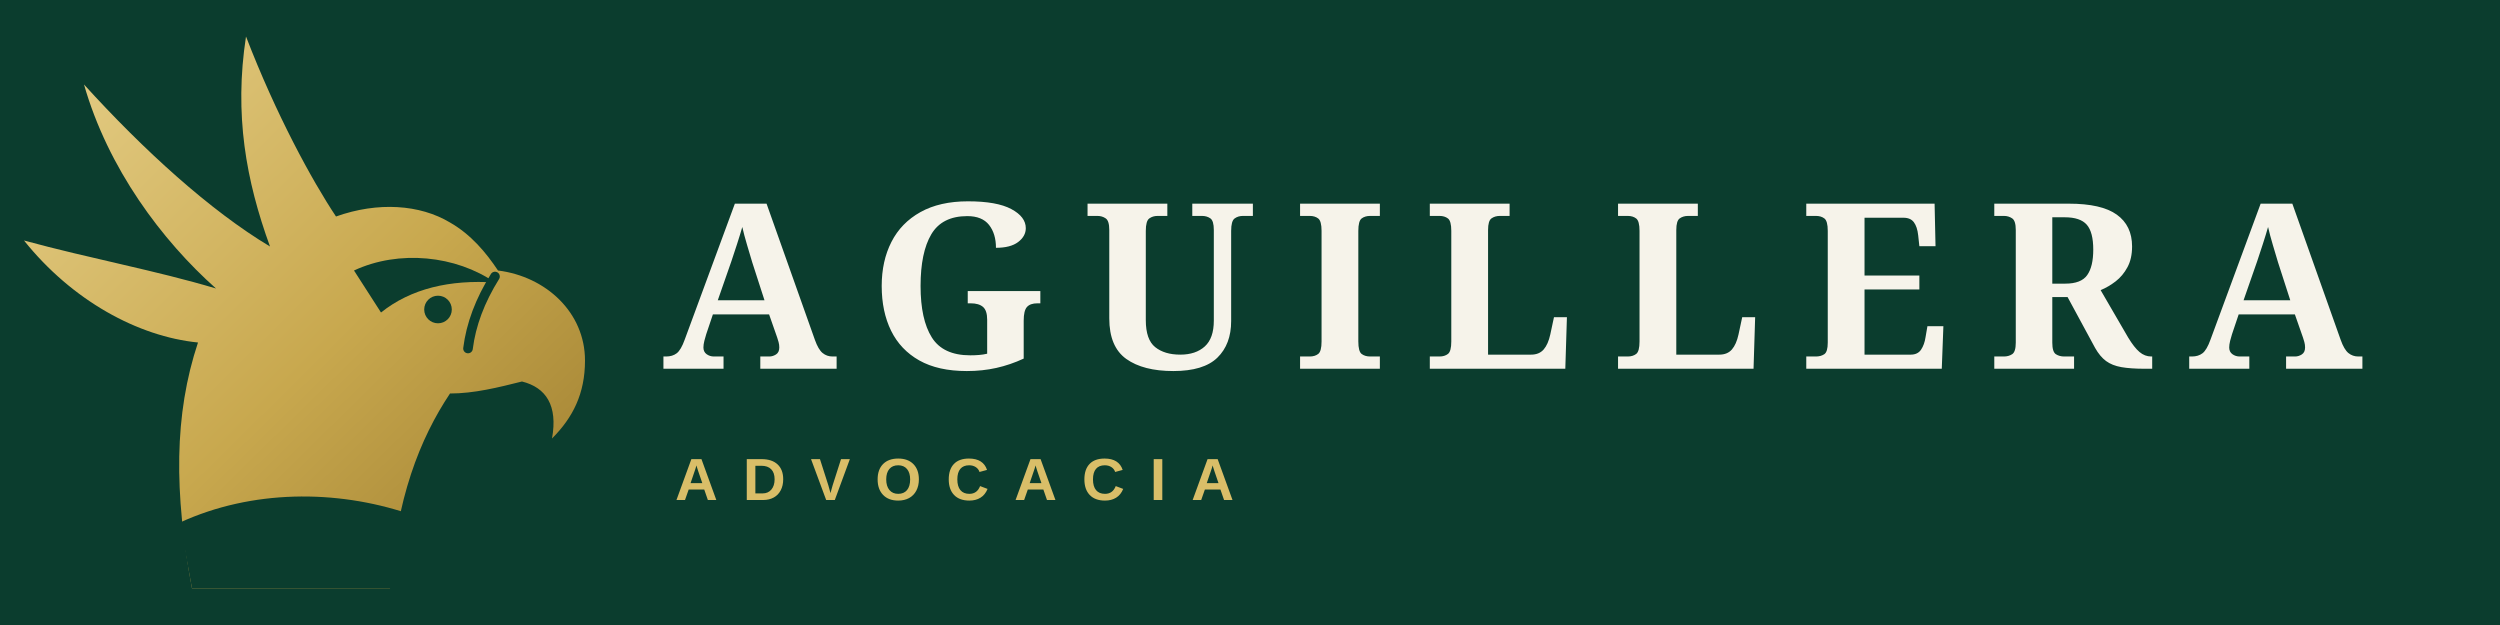
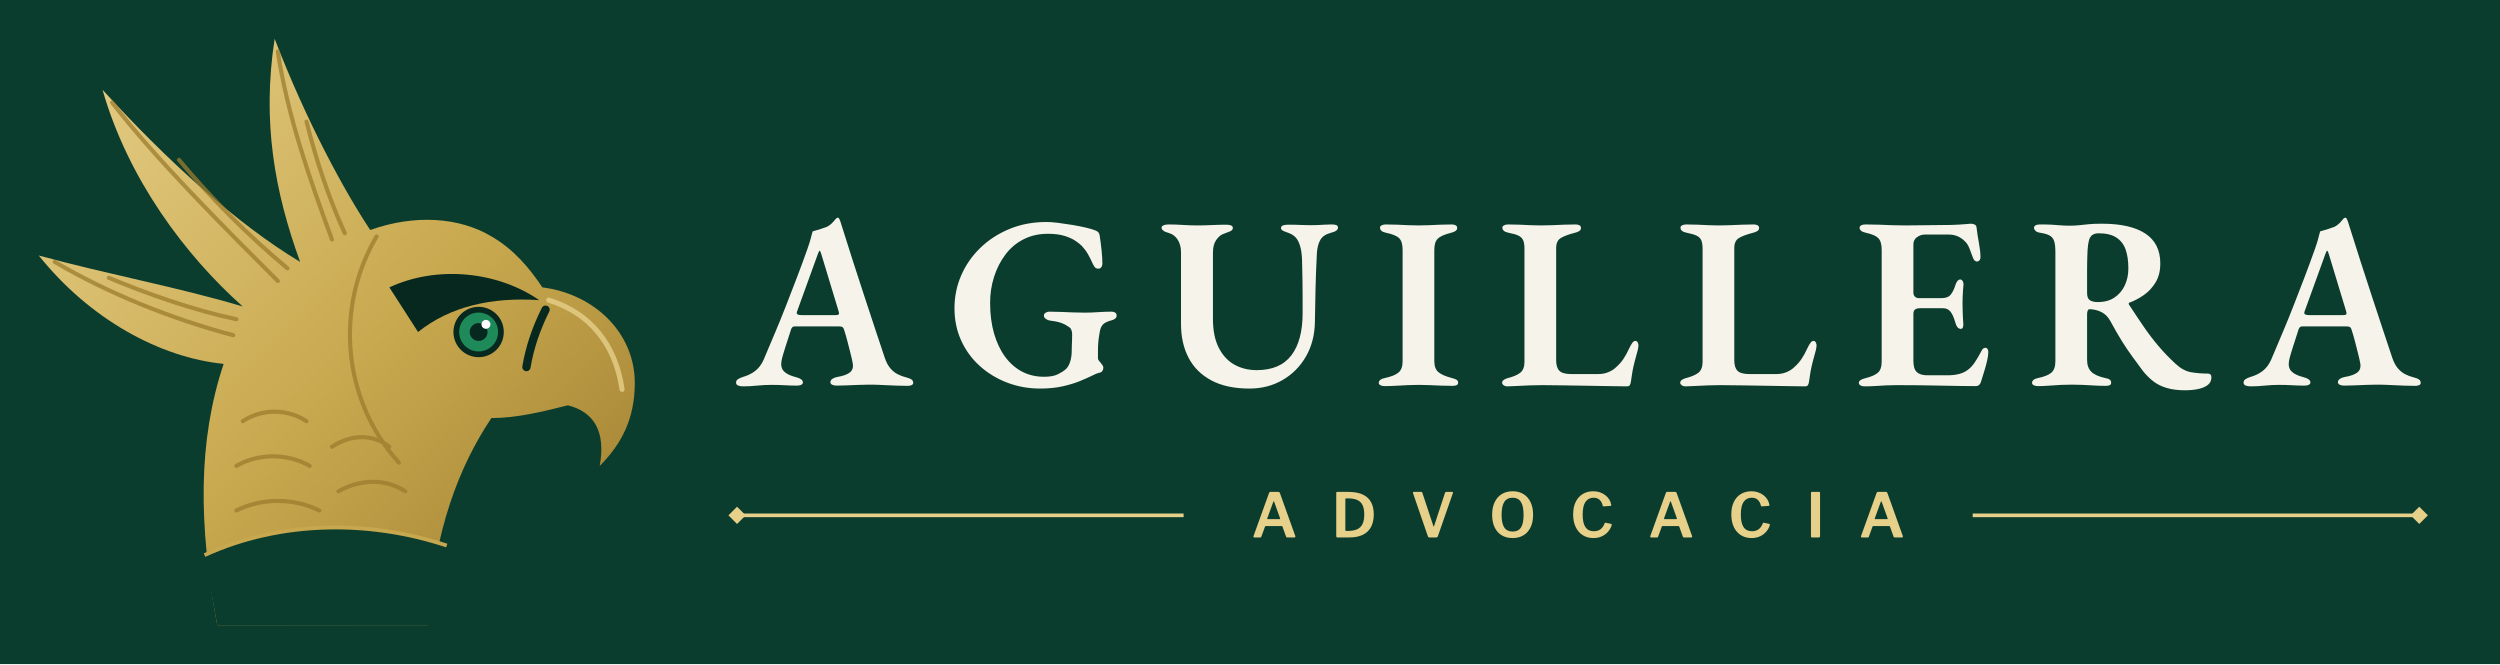
- <svg xmlns="http://www.w3.org/2000/svg" viewBox="0 0 800 200" role="img" aria-labelledby="t">
+ <svg xmlns="http://www.w3.org/2000/svg" viewBox="0 0 753 200" role="img" aria-labelledby="t">
  <defs>
-     <linearGradient id="ouroA" x1="0" y1="0" x2="1" y2="1">
+     <linearGradient id="ouro" x1="0" y1="0" x2="1" y2="1">
      <stop offset="0" stop-color="#E7D08A" />
      <stop offset=".55" stop-color="#C8A84E" />
      <stop offset="1" stop-color="#9C7C2E" />
    </linearGradient>
-     <style>
-       @font-face { font-family: 'EB Garamond'; font-weight: 600; src: url('../assets/fonts/eb-garamond-600.woff2') format('woff2'); }
-       @font-face { font-family: 'Libre Franklin'; font-weight: 600; src: url('../assets/fonts/libre-franklin-600.woff2') format('woff2'); }
-       .nome { font-family: 'EB Garamond', Garamond, Georgia, serif; font-weight: 600; letter-spacing: .16em; }
-       .desc { font-family: 'Libre Franklin', Arial, sans-serif; font-weight: 600; letter-spacing: .42em; }
-     </style>
  </defs>
-   <rect width="800" height="200" fill="#0B3D2E" />
-   <g transform="translate(0 4) scale(.96)">
-     <path fill="url(#ouroA)" d="M64 192 C58 160 58 134 66 110 C46 108 24 96 8 76 C30 82 52 86 72 92 C54 76 36 52 28 24 C48 46 70 66 90 78 C82 56 78 34 82 8 C92 34 104 56 112 68 C126 63 140 64 150 70 C157 74 162 80 166 86 C182 88 195 100 195 116 C195 127 191 135 184 142 C186 131 182 125 174 123 C166 125 158 127 150 127 C140 142 132 162 130 192 Z" />
-     <path d="M118 86 C133 79 152 81 165 90 C150 89 137 92 127 100 Z" fill="#0B3D2E" />
-     <circle cx="146" cy="99" r="4.6" fill="#0B3D2E" />
-     <path d="M165 88 C160 96 157 104 156 112" stroke="#0B3D2E" stroke-width="3.2" fill="none" stroke-linecap="round" />
+   <rect width="753" height="200" fill="#0B3D2E" />
+   <g transform="translate(4 4) scale(.96)">
+     <path fill="url(#ouro)" d="M64 192 C58 160 58 134 66 110 C46 108 24 96 8 76 C30 82 52 86 72 92 C54 76 36 52 28 24 C48 46 70 66 90 78 C82 56 78 34 82 8 C92 34 104 56 112 68 C126 63 140 64 150 70 C157 74 162 80 166 86 C182 88 195 100 195 116 C195 127 191 135 184 142 C186 131 182 125 174 123 C166 125 158 127 150 127 C140 142 132 162 130 192 Z" />
+     <g fill="none" stroke="#9C7C2E" stroke-width="1.3" stroke-linecap="round" opacity=".75">
+       <path d="M69 101 C50 96 30 88 13 78" />
+       <path d="M70 96 C56 93 42 88 30 83" />
+       <path d="M83 84 C65 66 45 46 31 28" />
+       <path d="M86 80 C74 70 62 58 52 46" />
+       <path d="M100 71 C93 52 86 32 83 12" />
+       <path d="M104 69 C99 58 95 46 92 34" />
+       <path d="M114 70 C101 92 103 121 121 141" />
+       <path d="M72 128 C78 124 86 124 92 128" />
+       <path d="M70 142 C77 138 86 138 93 142" />
+       <path d="M70 156 C78 152 88 152 96 156" />
+       <path d="M100 136 C106 132 113 132 118 136" />
+       <path d="M102 150 C109 146 117 146 123 150" />
+     </g>
+     <path d="M168 90 C181 94 189 104 191 118" fill="none" stroke="#E7D08A" stroke-width="1.6" stroke-linecap="round" opacity=".8" />
+     <path d="M167 93 C164 99 162 105 161 111" fill="none" stroke="#06281F" stroke-width="2.6" stroke-linecap="round" />
+     <path d="M118 86 C133 79 152 81 165 90 C150 89 137 92 127 100 Z" fill="#06281F" />
+     <circle cx="146" cy="100" r="7" fill="#1E8A5A" stroke="#06281F" stroke-width="1.8" />
+     <circle cx="146" cy="100" r="2.8" fill="#06281F" />
+     <circle cx="148.3" cy="97.6" r="1.4" fill="#FFFFFF" />
    <path d="M60 170 C84 159 112 159 136 167 L134 192 L64 192 Z" fill="#0B3D2E" />
+     <path d="M60 170 C84 159 112 159 136 167" fill="none" stroke="#C8A84E" stroke-width="1.2" />
  </g>
-   <text class="nome" x="212" y="118" font-size="74" textLength="560" lengthAdjust="spacingAndGlyphs" fill="#F6F3EA">AGUILLERA</text>
-   <text class="desc" x="216" y="160" font-size="19" textLength="250" lengthAdjust="spacing" fill="#D9BE68">ADVOCACIA</text>
+   <path fill="#F6F3EA" d="M223.776 116.37Q222.888 116.37 222.296 116.111Q221.704 115.852 221.704 115.26Q221.704 114.594 222.259 114.224Q222.814 113.854 223.702 113.558Q225.848 112.966 227.439 111.745Q229.03 110.524 229.992 108.378Q231.842 104.012 233.544 99.979Q235.246 95.946 236.8 91.95Q238.354 87.954 239.945 83.81Q241.536 79.666 243.164 75.078Q243.978 72.784 244.274 71.526Q244.57 70.268 244.792 69.676Q245.902 69.38 246.864 69.084Q247.826 68.788 249.01 68.344Q250.046 67.826 250.786 67.012Q251.526 66.198 251.896 65.754Q252.118 65.606 252.34 65.569Q252.562 65.532 252.784 65.902Q253.006 66.346 253.154 66.79Q253.302 67.234 253.45 67.752Q255.078 73.006 256.817 78.371Q258.556 83.736 260.258 88.953Q261.96 94.17 263.551 98.943Q265.142 103.716 266.474 107.712Q267.14 109.71 268.139 110.894Q269.138 112.078 270.359 112.707Q271.58 113.336 273.06 113.706Q274.022 113.928 274.54 114.298Q275.058 114.668 275.058 115.334Q275.058 115.778 274.577 116.0Q274.096 116.222 273.356 116.222Q272.024 116.222 269.989 116.148Q267.954 116.074 265.808 115.963Q263.662 115.852 261.96 115.852Q260.48 115.852 258.667 115.926Q256.854 116.0 255.041 116.074Q253.228 116.148 251.97 116.148Q251.23 116.148 250.675 115.889Q250.12 115.63 250.12 115.112Q250.12 114.52 250.712 114.113Q251.304 113.706 252.118 113.558Q254.782 113.114 255.966 112.189Q257.15 111.264 256.854 109.488Q256.632 108.23 256.188 106.491Q255.744 104.752 255.263 102.865Q254.782 100.978 254.264 99.424Q254.116 98.832 253.82 98.573Q253.524 98.314 252.71 98.314H239.39Q238.872 98.314 238.576 98.647Q238.28 98.98 238.132 99.646Q237.836 100.608 237.429 101.829Q237.022 103.05 236.615 104.345Q236.208 105.64 235.875 106.75Q235.542 107.86 235.394 108.674Q235.024 110.672 236.097 111.819Q237.17 112.966 239.834 113.632Q241.832 114.15 241.832 115.186Q241.832 115.63 241.351 115.889Q240.87 116.148 239.982 116.148Q238.28 116.148 236.43 116.037Q234.58 115.926 232.36 115.926Q230.14 115.926 228.031 116.148Q225.922 116.37 223.776 116.37ZM241.388 94.91H251.674Q252.71 94.91 252.71 94.466Q252.71 94.244 252.673 94.096Q252.636 93.948 252.562 93.652L247.382 76.558Q247.086 75.522 246.864 75.522Q246.716 75.522 246.346 76.484L240.13 93.652Q239.982 94.022 239.982 94.244Q239.982 94.614 240.389 94.762Q240.796 94.91 241.388 94.91Z M313.316 117.036Q308.062 117.036 303.4 115.26Q298.738 113.484 295.149 110.265Q291.56 107.046 289.525 102.606Q287.49 98.166 287.49 92.838Q287.49 87.584 289.525 82.922Q291.56 78.26 295.26 74.671Q298.96 71.082 304.029 68.973Q309.098 66.864 315.24 66.864Q316.646 66.864 318.718 67.123Q320.79 67.382 323.01 67.752Q325.23 68.122 327.117 68.566Q329.004 69.01 330.04 69.454Q330.558 69.676 330.854 70.009Q331.15 70.342 331.224 70.934Q331.594 73.376 331.816 75.596Q332.038 77.816 332.038 79.444Q332.038 80.036 331.705 80.48Q331.372 80.924 330.854 80.924Q330.04 80.924 329.67 80.369Q329.3 79.814 329.004 79.148Q328.412 77.816 327.672 76.521Q326.932 75.226 325.822 74.042Q325.082 73.302 323.787 72.451Q322.492 71.6 320.494 71.008Q318.496 70.416 315.61 70.416Q311.54 70.416 308.284 72.081Q305.028 73.746 302.808 76.706Q300.588 79.666 299.404 83.403Q298.22 87.14 298.22 91.21Q298.22 96.316 299.404 100.423Q300.588 104.53 302.734 107.453Q304.88 110.376 307.84 111.93Q310.8 113.484 314.5 113.484Q317.164 113.484 318.681 112.707Q320.198 111.93 320.864 111.338Q321.678 110.672 322.196 109.34Q322.714 108.008 322.788 106.232Q322.788 105.566 322.825 104.53Q322.862 103.494 322.899 102.458Q322.936 101.422 322.936 100.756Q322.936 99.942 322.677 99.313Q322.418 98.684 321.678 98.314Q321.012 97.796 319.976 97.389Q318.94 96.982 317.867 96.797Q316.794 96.612 316.128 96.538Q315.61 96.464 315.018 96.057Q314.426 95.65 314.426 95.058Q314.426 94.466 314.981 94.17Q315.536 93.874 315.98 93.874Q317.682 93.874 319.495 93.948Q321.308 94.022 323.121 94.096Q324.934 94.17 326.636 94.17Q328.708 94.17 330.743 94.022Q332.778 93.874 334.924 93.874Q335.368 93.874 335.849 94.133Q336.33 94.392 336.33 95.058Q336.33 95.65 335.812 96.02Q335.294 96.39 334.85 96.464Q332.852 96.982 332.149 97.796Q331.446 98.61 331.224 100.09Q330.928 101.718 330.817 102.976Q330.706 104.234 330.706 105.64V107.934Q330.706 108.304 330.965 108.6Q331.224 108.896 331.52 109.266Q331.816 109.636 332.075 110.006Q332.334 110.376 332.334 110.746Q332.334 111.19 332.075 111.671Q331.816 112.152 331.002 112.3Q330.484 112.374 329.004 113.114Q327.524 113.854 325.267 114.779Q323.01 115.704 320.013 116.37Q317.016 117.036 313.316 117.036Z M376.364 117.036Q369.482 117.036 364.894 114.594Q360.306 112.152 358.012 107.786Q355.718 103.42 355.718 97.574V75.966Q355.718 73.746 354.719 72.192Q353.72 70.638 352.092 70.194Q349.872 69.602 349.872 68.566Q349.872 68.122 350.464 67.863Q351.056 67.604 351.944 67.604Q354.016 67.604 356.273 67.752Q358.53 67.9 360.676 67.9Q362.6 67.9 365.079 67.789Q367.558 67.678 369.334 67.678Q370.222 67.678 370.777 67.9Q371.332 68.122 371.332 68.64Q371.332 69.38 370.407 69.713Q369.482 70.046 368.224 70.564Q367.188 71.008 366.263 72.377Q365.338 73.746 365.338 76.114V96.02Q365.338 101.348 367.114 104.789Q368.89 108.23 371.85 109.858Q374.81 111.486 378.51 111.486Q385.54 111.486 388.944 107.046Q392.348 102.606 392.348 94.318Q392.348 92.468 392.348 89.952Q392.348 87.436 392.311 84.735Q392.274 82.034 392.2 79.592Q392.2 76.706 391.793 74.893Q391.386 73.08 390.646 72.007Q389.906 70.934 388.574 70.342Q387.834 70.046 386.835 69.676Q385.836 69.306 385.836 68.714Q385.836 68.122 386.428 67.9Q387.02 67.678 387.982 67.678Q390.35 67.678 391.645 67.752Q392.94 67.826 394.642 67.826Q395.9 67.826 396.899 67.789Q397.898 67.752 398.86 67.678Q399.822 67.604 401.08 67.604Q401.968 67.604 402.486 67.789Q403.004 67.974 403.004 68.566Q403.004 69.602 400.858 70.12Q398.564 70.712 397.676 72.266Q396.788 73.82 396.64 76.336Q396.344 82.182 396.233 87.066Q396.122 91.95 396.048 96.908Q395.974 102.828 393.347 107.379Q390.72 111.93 386.28 114.483Q381.84 117.036 376.364 117.036Z M416.99 116.296Q416.324 116.296 415.806 116.037Q415.288 115.778 415.288 115.334Q415.288 114.224 417.138 113.854Q419.95 113.262 421.208 112.226Q422.466 111.19 422.466 108.822V75.226Q422.466 72.784 421.43 71.748Q420.394 70.712 417.508 70.12Q415.658 69.75 415.658 68.566Q415.658 68.122 416.176 67.863Q416.694 67.604 417.36 67.604Q419.136 67.604 420.838 67.678Q422.54 67.752 424.131 67.826Q425.722 67.9 427.35 67.9Q428.904 67.9 430.495 67.826Q432.086 67.752 433.788 67.678Q435.49 67.604 437.266 67.604Q438.006 67.604 438.45 67.863Q438.894 68.122 438.894 68.64Q438.894 69.232 438.413 69.565Q437.932 69.898 437.044 70.12Q434.084 70.86 433.048 71.896Q432.012 72.932 432.012 75.3V108.748Q432.012 111.042 433.233 112.078Q434.454 113.114 437.266 113.854Q438.228 114.076 438.709 114.372Q439.19 114.668 439.19 115.26Q439.19 115.778 438.746 116.0Q438.302 116.222 437.562 116.222Q435.786 116.222 434.01 116.148Q432.234 116.074 430.569 116.0Q428.904 115.926 427.35 115.926Q425.722 115.926 424.02 116.0Q422.318 116.074 420.542 116.185Q418.766 116.296 416.99 116.296Z M454.138 116.37Q453.324 116.37 452.88 116.037Q452.436 115.704 452.436 115.334Q452.436 114.742 452.954 114.409Q453.472 114.076 453.99 113.928Q456.654 113.262 457.912 112.263Q459.17 111.264 459.17 108.97V74.93Q459.17 73.228 458.763 72.34Q458.356 71.452 457.357 70.971Q456.358 70.49 454.434 70.12Q452.51 69.75 452.51 68.566Q452.51 68.122 453.028 67.863Q453.546 67.604 454.212 67.604Q456.062 67.604 457.727 67.678Q459.392 67.752 460.946 67.826Q462.5 67.9 464.054 67.9Q465.756 67.9 467.495 67.826Q469.234 67.752 471.047 67.678Q472.86 67.604 474.562 67.604Q475.302 67.604 475.746 67.863Q476.19 68.122 476.19 68.64Q476.19 69.232 475.709 69.565Q475.228 69.898 474.34 70.12Q471.454 70.86 470.085 71.711Q468.716 72.562 468.716 74.708V108.526Q468.716 110.672 469.678 111.671Q470.64 112.67 473.304 112.67H481.37Q483.072 112.67 484.478 112.078Q485.884 111.486 486.772 110.598Q488.104 109.414 488.992 108.082Q489.88 106.75 490.694 104.974Q491.212 103.864 491.656 103.272Q492.1 102.68 492.544 102.68Q493.062 102.68 493.284 103.161Q493.506 103.642 493.506 104.16Q493.506 104.234 493.432 104.604Q493.358 104.974 493.358 105.196Q492.766 107.342 492.359 108.896Q491.952 110.45 491.693 111.893Q491.434 113.336 491.212 115.038Q491.138 115.556 490.916 115.963Q490.694 116.37 490.028 116.37Q487.808 116.37 484.7 116.296Q481.592 116.222 478.114 116.185Q474.636 116.148 471.121 116.074Q467.606 116.0 464.498 116.0Q462.87 116.0 460.761 116.074Q458.652 116.148 456.802 116.259Q454.952 116.37 454.138 116.37Z M507.788 116.37Q506.974 116.37 506.53 116.037Q506.086 115.704 506.086 115.334Q506.086 114.742 506.604 114.409Q507.122 114.076 507.64 113.928Q510.304 113.262 511.562 112.263Q512.82 111.264 512.82 108.97V74.93Q512.82 73.228 512.413 72.34Q512.006 71.452 511.007 70.971Q510.008 70.49 508.084 70.12Q506.16 69.75 506.16 68.566Q506.16 68.122 506.678 67.863Q507.196 67.604 507.862 67.604Q509.712 67.604 511.377 67.678Q513.042 67.752 514.596 67.826Q516.15 67.9 517.704 67.9Q519.406 67.9 521.145 67.826Q522.884 67.752 524.697 67.678Q526.51 67.604 528.212 67.604Q528.952 67.604 529.396 67.863Q529.84 68.122 529.84 68.64Q529.84 69.232 529.359 69.565Q528.878 69.898 527.99 70.12Q525.104 70.86 523.735 71.711Q522.366 72.562 522.366 74.708V108.526Q522.366 110.672 523.328 111.671Q524.29 112.67 526.954 112.67H535.02Q536.722 112.67 538.128 112.078Q539.534 111.486 540.422 110.598Q541.754 109.414 542.642 108.082Q543.53 106.75 544.344 104.974Q544.862 103.864 545.306 103.272Q545.75 102.68 546.194 102.68Q546.712 102.68 546.934 103.161Q547.156 103.642 547.156 104.16Q547.156 104.234 547.082 104.604Q547.008 104.974 547.008 105.196Q546.416 107.342 546.009 108.896Q545.602 110.45 545.343 111.893Q545.084 113.336 544.862 115.038Q544.788 115.556 544.566 115.963Q544.344 116.37 543.678 116.37Q541.458 116.37 538.35 116.296Q535.242 116.222 531.764 116.185Q528.286 116.148 524.771 116.074Q521.256 116.0 518.148 116.0Q516.52 116.0 514.411 116.074Q512.302 116.148 510.452 116.259Q508.602 116.37 507.788 116.37Z M561.66 116.37Q560.846 116.37 560.365 116.074Q559.884 115.778 559.884 115.334Q559.884 114.372 561.808 113.928Q564.472 113.262 565.619 112.263Q566.766 111.264 566.766 108.822V75.3Q566.766 72.784 565.767 71.748Q564.768 70.712 562.03 70.12Q560.994 69.898 560.55 69.491Q560.106 69.084 560.106 68.64Q560.106 68.122 560.587 67.863Q561.068 67.604 561.882 67.604Q564.028 67.604 565.989 67.678Q567.95 67.752 569.8 67.826Q571.65 67.9 573.648 67.9Q577.052 67.9 580.863 67.826Q584.674 67.752 587.708 67.752Q590.15 67.678 591.741 67.53Q593.332 67.382 593.628 67.382Q594.146 67.382 594.701 67.604Q595.256 67.826 595.33 68.492Q595.626 70.934 596.07 73.302Q596.514 75.67 596.514 77.446Q596.514 78.112 596.181 78.445Q595.848 78.778 595.478 78.778Q595.108 78.778 594.812 78.519Q594.516 78.26 594.294 77.742Q593.702 76.04 593.184 74.782Q592.666 73.524 592.0 72.858Q591.038 71.822 589.78 71.23Q588.522 70.638 586.746 70.638H579.864Q578.532 70.638 577.422 71.415Q576.312 72.192 576.312 73.598V88.102Q576.312 88.916 576.793 89.36Q577.274 89.804 577.94 89.804H584.748Q586.746 89.804 587.597 88.694Q588.448 87.584 589.04 85.66Q589.558 84.18 590.446 84.18Q590.816 84.18 591.112 84.587Q591.408 84.994 591.408 85.66Q591.334 86.4 591.26 87.436Q591.186 88.472 591.149 89.508Q591.112 90.544 591.112 91.358Q591.112 92.246 591.149 93.356Q591.186 94.466 591.223 95.539Q591.26 96.612 591.334 97.352Q591.408 98.166 591.223 98.61Q591.038 99.054 590.594 99.054Q589.41 99.054 588.892 96.982Q588.3 94.91 587.486 93.874Q586.672 92.838 585.266 92.838H578.31Q577.348 92.838 576.83 93.208Q576.312 93.578 576.312 94.614V108.674Q576.312 111.116 577.348 112.078Q578.384 113.04 580.53 113.04H586.598Q588.448 113.04 589.965 112.67Q591.482 112.3 592.592 111.486Q593.85 110.598 594.849 109.081Q595.848 107.564 596.81 105.714Q597.106 105.122 597.402 104.937Q597.698 104.752 598.142 104.752Q598.512 104.826 598.697 105.196Q598.882 105.566 598.882 106.01Q598.882 107.046 598.512 108.674Q598.142 110.302 597.587 112.041Q597.032 113.78 596.588 115.26Q596.366 115.778 595.996 116.037Q595.626 116.296 595.108 116.296Q593.332 116.296 590.557 116.259Q587.782 116.222 584.526 116.148Q581.27 116.074 577.866 116.037Q574.462 116.0 571.354 116.0Q569.8 116.0 568.209 116.074Q566.618 116.148 564.99 116.259Q563.362 116.37 561.66 116.37Z M658.156 117.554Q654.974 117.554 652.606 116.851Q650.238 116.148 648.536 114.816Q646.834 113.484 645.428 111.708Q643.8 109.488 642.246 107.379Q640.692 105.27 639.101 102.717Q637.51 100.164 635.586 96.612Q634.624 94.91 633.144 94.096Q632.182 93.578 631.183 93.356Q630.184 93.134 629.518 93.134Q629.074 93.06 628.852 93.504Q628.63 93.948 628.63 94.614V108.378Q628.63 110.672 629.851 111.93Q631.072 113.188 634.032 113.854Q634.994 114.002 635.438 114.335Q635.882 114.668 635.882 115.26Q635.882 115.778 635.475 116.0Q635.068 116.222 634.254 116.222Q632.552 116.222 630.776 116.111Q629.0 116.0 627.335 115.926Q625.67 115.852 624.19 115.852Q622.562 115.852 620.823 115.926Q619.084 116.0 617.308 116.148Q615.532 116.296 613.756 116.296Q613.09 116.296 612.572 116.037Q612.054 115.778 612.054 115.334Q612.054 114.224 613.904 113.854Q616.716 113.262 617.9 112.226Q619.084 111.19 619.084 108.748V76.04Q619.084 73.894 618.751 72.747Q618.418 71.6 617.456 71.008Q616.494 70.416 614.57 70.12Q613.534 69.972 613.09 69.528Q612.646 69.084 612.646 68.64Q612.646 68.122 613.127 67.863Q613.608 67.604 614.422 67.604Q616.642 67.604 617.974 67.678Q619.306 67.752 620.527 67.863Q621.748 67.974 623.45 67.974Q625.078 67.974 626.336 67.826Q627.594 67.678 629.148 67.53Q630.702 67.382 633.144 67.382Q641.654 67.382 646.168 70.342Q650.682 73.302 650.682 79.37Q650.682 82.7 649.276 85.031Q647.87 87.362 645.761 88.842Q643.652 90.322 641.432 91.136Q641.136 91.21 641.173 91.506Q641.21 91.802 641.432 92.024Q643.652 95.428 645.761 98.499Q647.87 101.57 650.201 104.308Q652.532 107.046 655.27 109.562Q657.564 111.708 659.969 112.115Q662.374 112.522 664.964 112.522Q666.074 112.522 666.074 113.632Q666.074 115.112 664.964 115.963Q663.854 116.814 662.041 117.184Q660.228 117.554 658.156 117.554ZM631.812 90.988Q634.846 90.988 636.881 89.619Q638.916 88.25 639.989 85.956Q641.062 83.662 641.062 80.85Q641.062 77.52 640.248 75.189Q639.434 72.858 637.473 71.563Q635.512 70.268 632.108 70.268Q630.184 70.268 629.481 71.637Q628.778 73.006 628.704 77.15Q628.63 78.852 628.63 81.627Q628.63 84.402 628.63 88.25Q628.63 89.878 629.481 90.433Q630.332 90.988 631.812 90.988Z M677.84 116.37Q676.952 116.37 676.36 116.111Q675.768 115.852 675.768 115.26Q675.768 114.594 676.323 114.224Q676.878 113.854 677.766 113.558Q679.912 112.966 681.503 111.745Q683.094 110.524 684.056 108.378Q685.906 104.012 687.608 99.979Q689.31 95.946 690.864 91.95Q692.418 87.954 694.009 83.81Q695.6 79.666 697.228 75.078Q698.042 72.784 698.338 71.526Q698.634 70.268 698.856 69.676Q699.966 69.38 700.928 69.084Q701.89 68.788 703.074 68.344Q704.11 67.826 704.85 67.012Q705.59 66.198 705.96 65.754Q706.182 65.606 706.404 65.569Q706.626 65.532 706.848 65.902Q707.07 66.346 707.218 66.79Q707.366 67.234 707.514 67.752Q709.142 73.006 710.881 78.371Q712.62 83.736 714.322 88.953Q716.024 94.17 717.615 98.943Q719.206 103.716 720.538 107.712Q721.204 109.71 722.203 110.894Q723.202 112.078 724.423 112.707Q725.644 113.336 727.124 113.706Q728.086 113.928 728.604 114.298Q729.122 114.668 729.122 115.334Q729.122 115.778 728.641 116.0Q728.16 116.222 727.42 116.222Q726.088 116.222 724.053 116.148Q722.018 116.074 719.872 115.963Q717.726 115.852 716.024 115.852Q714.544 115.852 712.731 115.926Q710.918 116.0 709.105 116.074Q707.292 116.148 706.034 116.148Q705.294 116.148 704.739 115.889Q704.184 115.63 704.184 115.112Q704.184 114.52 704.776 114.113Q705.368 113.706 706.182 113.558Q708.846 113.114 710.03 112.189Q711.214 111.264 710.918 109.488Q710.696 108.23 710.252 106.491Q709.808 104.752 709.327 102.865Q708.846 100.978 708.328 99.424Q708.18 98.832 707.884 98.573Q707.588 98.314 706.774 98.314H693.454Q692.936 98.314 692.64 98.647Q692.344 98.98 692.196 99.646Q691.9 100.608 691.493 101.829Q691.086 103.05 690.679 104.345Q690.272 105.64 689.939 106.75Q689.606 107.86 689.458 108.674Q689.088 110.672 690.161 111.819Q691.234 112.966 693.898 113.632Q695.896 114.15 695.896 115.186Q695.896 115.63 695.415 115.889Q694.934 116.148 694.046 116.148Q692.344 116.148 690.494 116.037Q688.644 115.926 686.424 115.926Q684.204 115.926 682.095 116.148Q679.986 116.37 677.84 116.37ZM695.452 94.91H705.738Q706.774 94.91 706.774 94.466Q706.774 94.244 706.737 94.096Q706.7 93.948 706.626 93.652L701.446 76.558Q701.15 75.522 700.928 75.522Q700.78 75.522 700.41 76.484L694.194 93.652Q694.046 94.022 694.046 94.244Q694.046 94.614 694.453 94.762Q694.86 94.91 695.452 94.91Z" />
+   <path fill="#E7D08A" d="M377.779 161.88Q377.65 161.88 377.576 161.75Q377.502 161.621 377.576 161.417L382.238 148.486Q382.312 148.301 382.404 148.227Q382.497 148.153 382.682 148.153H384.994Q385.383 148.153 385.512 148.523L390.137 161.436Q390.193 161.584 390.137 161.732Q390.082 161.88 389.934 161.88H387.695Q387.436 161.88 387.362 161.639L386.289 158.642Q386.271 158.55 386.224 158.504Q386.178 158.457 386.067 158.457H381.239Q381.072 158.457 381.017 158.624L379.907 161.658Q379.888 161.769 379.805 161.825Q379.722 161.88 379.574 161.88H377.779ZM385.401 156.367Q385.642 156.367 385.549 156.071L383.773 151.131Q383.718 151.002 383.644 151.002Q383.57 151.002 383.514 151.15L381.72 156.071Q381.609 156.367 381.868 156.367Z M402.847 161.88Q402.477 161.88 402.477 161.492V148.486Q402.477 148.301 402.56 148.227Q402.643 148.153 402.847 148.153Q403.217 148.153 403.707 148.153Q404.197 148.153 404.724 148.153Q405.252 148.153 405.723 148.153Q406.195 148.153 406.547 148.172Q409.063 148.227 410.663 149.05Q412.263 149.874 413.022 151.363Q413.78 152.852 413.78 154.942Q413.78 157.125 412.976 158.679Q412.171 160.233 410.534 161.057Q408.896 161.88 406.417 161.88ZM405.455 159.919H405.918Q407.62 159.919 408.73 159.438Q409.84 158.957 410.376 157.865Q410.913 156.774 410.913 154.98Q410.913 153.203 410.395 152.14Q409.877 151.076 408.804 150.595Q407.731 150.114 406.084 150.114H405.4Q405.215 150.114 405.215 150.373V159.697Q405.215 159.919 405.455 159.919Z M437.349 148.153Q437.516 148.153 437.59 148.264Q437.664 148.375 437.608 148.523L433.076 161.529Q432.965 161.88 432.558 161.88H430.615Q430.171 161.88 430.079 161.547L425.602 148.541Q425.546 148.375 425.62 148.264Q425.694 148.153 425.861 148.153H428.062Q428.34 148.153 428.414 148.43L431.725 158.421Q431.855 158.754 431.966 158.402L435.24 148.43Q435.314 148.153 435.61 148.153H437.349Z M455.609 162.065Q453.703 162.065 452.316 161.233Q450.928 160.4 450.179 158.827Q449.43 157.255 449.43 155.072Q449.43 152.852 450.188 151.261Q450.947 149.67 452.334 148.819Q453.722 147.968 455.609 147.968Q457.496 147.968 458.874 148.819Q460.252 149.67 461.011 151.252Q461.769 152.833 461.769 155.053Q461.769 157.237 461.02 158.809Q460.271 160.381 458.883 161.223Q457.496 162.065 455.609 162.065ZM455.627 160.104Q457.292 160.104 458.097 158.911Q458.902 157.718 458.902 155.09Q458.902 152.408 458.088 151.159Q457.274 149.91 455.609 149.91Q453.925 149.91 453.102 151.159Q452.279 152.408 452.279 155.09Q452.279 157.699 453.102 158.901Q453.925 160.104 455.627 160.104Z M479.936 147.968Q480.954 147.968 481.86 148.273Q482.767 148.578 483.488 149.124Q484.21 149.67 484.672 150.392Q485.135 151.113 485.283 151.945Q485.338 152.204 485.292 152.279Q485.246 152.352 485.098 152.371L482.989 152.519Q482.841 152.519 482.804 152.454Q482.767 152.389 482.73 152.26Q482.508 151.224 481.823 150.567Q481.139 149.91 480.01 149.91Q478.438 149.91 477.568 151.131Q476.699 152.352 476.699 154.98Q476.699 157.57 477.541 158.791Q478.382 160.011 480.066 160.011Q481.213 160.011 482.027 159.447Q482.841 158.883 483.359 157.551Q483.414 157.403 483.692 157.458L485.264 157.791Q485.338 157.81 485.403 157.884Q485.468 157.958 485.431 158.198Q485.32 158.624 485.042 159.142Q484.765 159.66 484.321 160.178Q483.877 160.696 483.239 161.121Q482.6 161.547 481.786 161.806Q480.972 162.065 479.955 162.065Q478.068 162.065 476.69 161.177Q475.311 160.289 474.571 158.689Q473.831 157.088 473.831 154.942Q473.831 152.778 474.571 151.224Q475.311 149.67 476.68 148.819Q478.049 147.968 479.936 147.968Z M497.289 161.88Q497.16 161.88 497.086 161.75Q497.012 161.621 497.086 161.417L501.748 148.486Q501.822 148.301 501.914 148.227Q502.007 148.153 502.192 148.153H504.504Q504.893 148.153 505.022 148.523L509.647 161.436Q509.703 161.584 509.647 161.732Q509.592 161.88 509.444 161.88H507.205Q506.946 161.88 506.872 161.639L505.799 158.642Q505.781 158.55 505.735 158.504Q505.688 158.457 505.577 158.457H500.749Q500.582 158.457 500.527 158.624L499.417 161.658Q499.398 161.769 499.315 161.825Q499.232 161.88 499.084 161.88H497.289ZM504.911 156.367Q505.152 156.367 505.059 156.071L503.283 151.131Q503.228 151.002 503.154 151.002Q503.08 151.002 503.024 151.15L501.23 156.071Q501.119 156.367 501.378 156.367Z M527.574 147.968Q528.591 147.968 529.498 148.273Q530.404 148.578 531.126 149.124Q531.847 149.67 532.31 150.392Q532.772 151.113 532.92 151.945Q532.976 152.204 532.929 152.279Q532.883 152.352 532.735 152.371L530.626 152.519Q530.478 152.519 530.441 152.454Q530.404 152.389 530.367 152.26Q530.145 151.224 529.461 150.567Q528.776 149.91 527.648 149.91Q526.075 149.91 525.206 151.131Q524.336 152.352 524.336 154.98Q524.336 157.57 525.178 158.791Q526.02 160.011 527.703 160.011Q528.85 160.011 529.664 159.447Q530.478 158.883 530.996 157.551Q531.052 157.403 531.329 157.458L532.902 157.791Q532.976 157.81 533.041 157.884Q533.105 157.958 533.068 158.198Q532.957 158.624 532.68 159.142Q532.402 159.66 531.958 160.178Q531.514 160.696 530.876 161.121Q530.238 161.547 529.424 161.806Q528.61 162.065 527.592 162.065Q525.705 162.065 524.327 161.177Q522.949 160.289 522.209 158.689Q521.469 157.088 521.469 154.942Q521.469 152.778 522.209 151.224Q522.949 149.67 524.318 148.819Q525.687 147.968 527.574 147.968Z M547.942 148.153Q548.201 148.153 548.201 148.449V161.473Q548.201 161.695 548.1 161.787Q547.998 161.88 547.757 161.88H545.833Q545.611 161.88 545.537 161.797Q545.463 161.713 545.463 161.547V148.468Q545.463 148.153 545.741 148.153Z M560.763 161.88Q560.633 161.88 560.559 161.75Q560.485 161.621 560.559 161.417L565.221 148.486Q565.295 148.301 565.388 148.227Q565.48 148.153 565.665 148.153H567.978Q568.366 148.153 568.496 148.523L573.121 161.436Q573.176 161.584 573.121 161.732Q573.065 161.88 572.917 161.88H570.679Q570.42 161.88 570.346 161.639L569.273 158.642Q569.254 158.55 569.208 158.504Q569.162 158.457 569.051 158.457H564.222Q564.056 158.457 564 158.624L562.89 161.658Q562.872 161.769 562.788 161.825Q562.705 161.88 562.557 161.88H560.763ZM568.385 156.367Q568.625 156.367 568.533 156.071L566.757 151.131Q566.701 151.002 566.627 151.002Q566.553 151.002 566.498 151.15L564.703 156.071Q564.592 156.367 564.851 156.367Z" />
+   <path d="M222 155.22 H356.504 M594.174 155.22 H728.678" stroke="#E7D08A" stroke-width="1.1" />
+   <path d="M222 152.62 L224.6 155.22 L222 157.82 L219.4 155.22 Z" fill="#E7D08A" />
+   <path d="M728.678 152.62 L731.278 155.22 L728.678 157.82 L726.078 155.22 Z" fill="#E7D08A" />
</svg>
